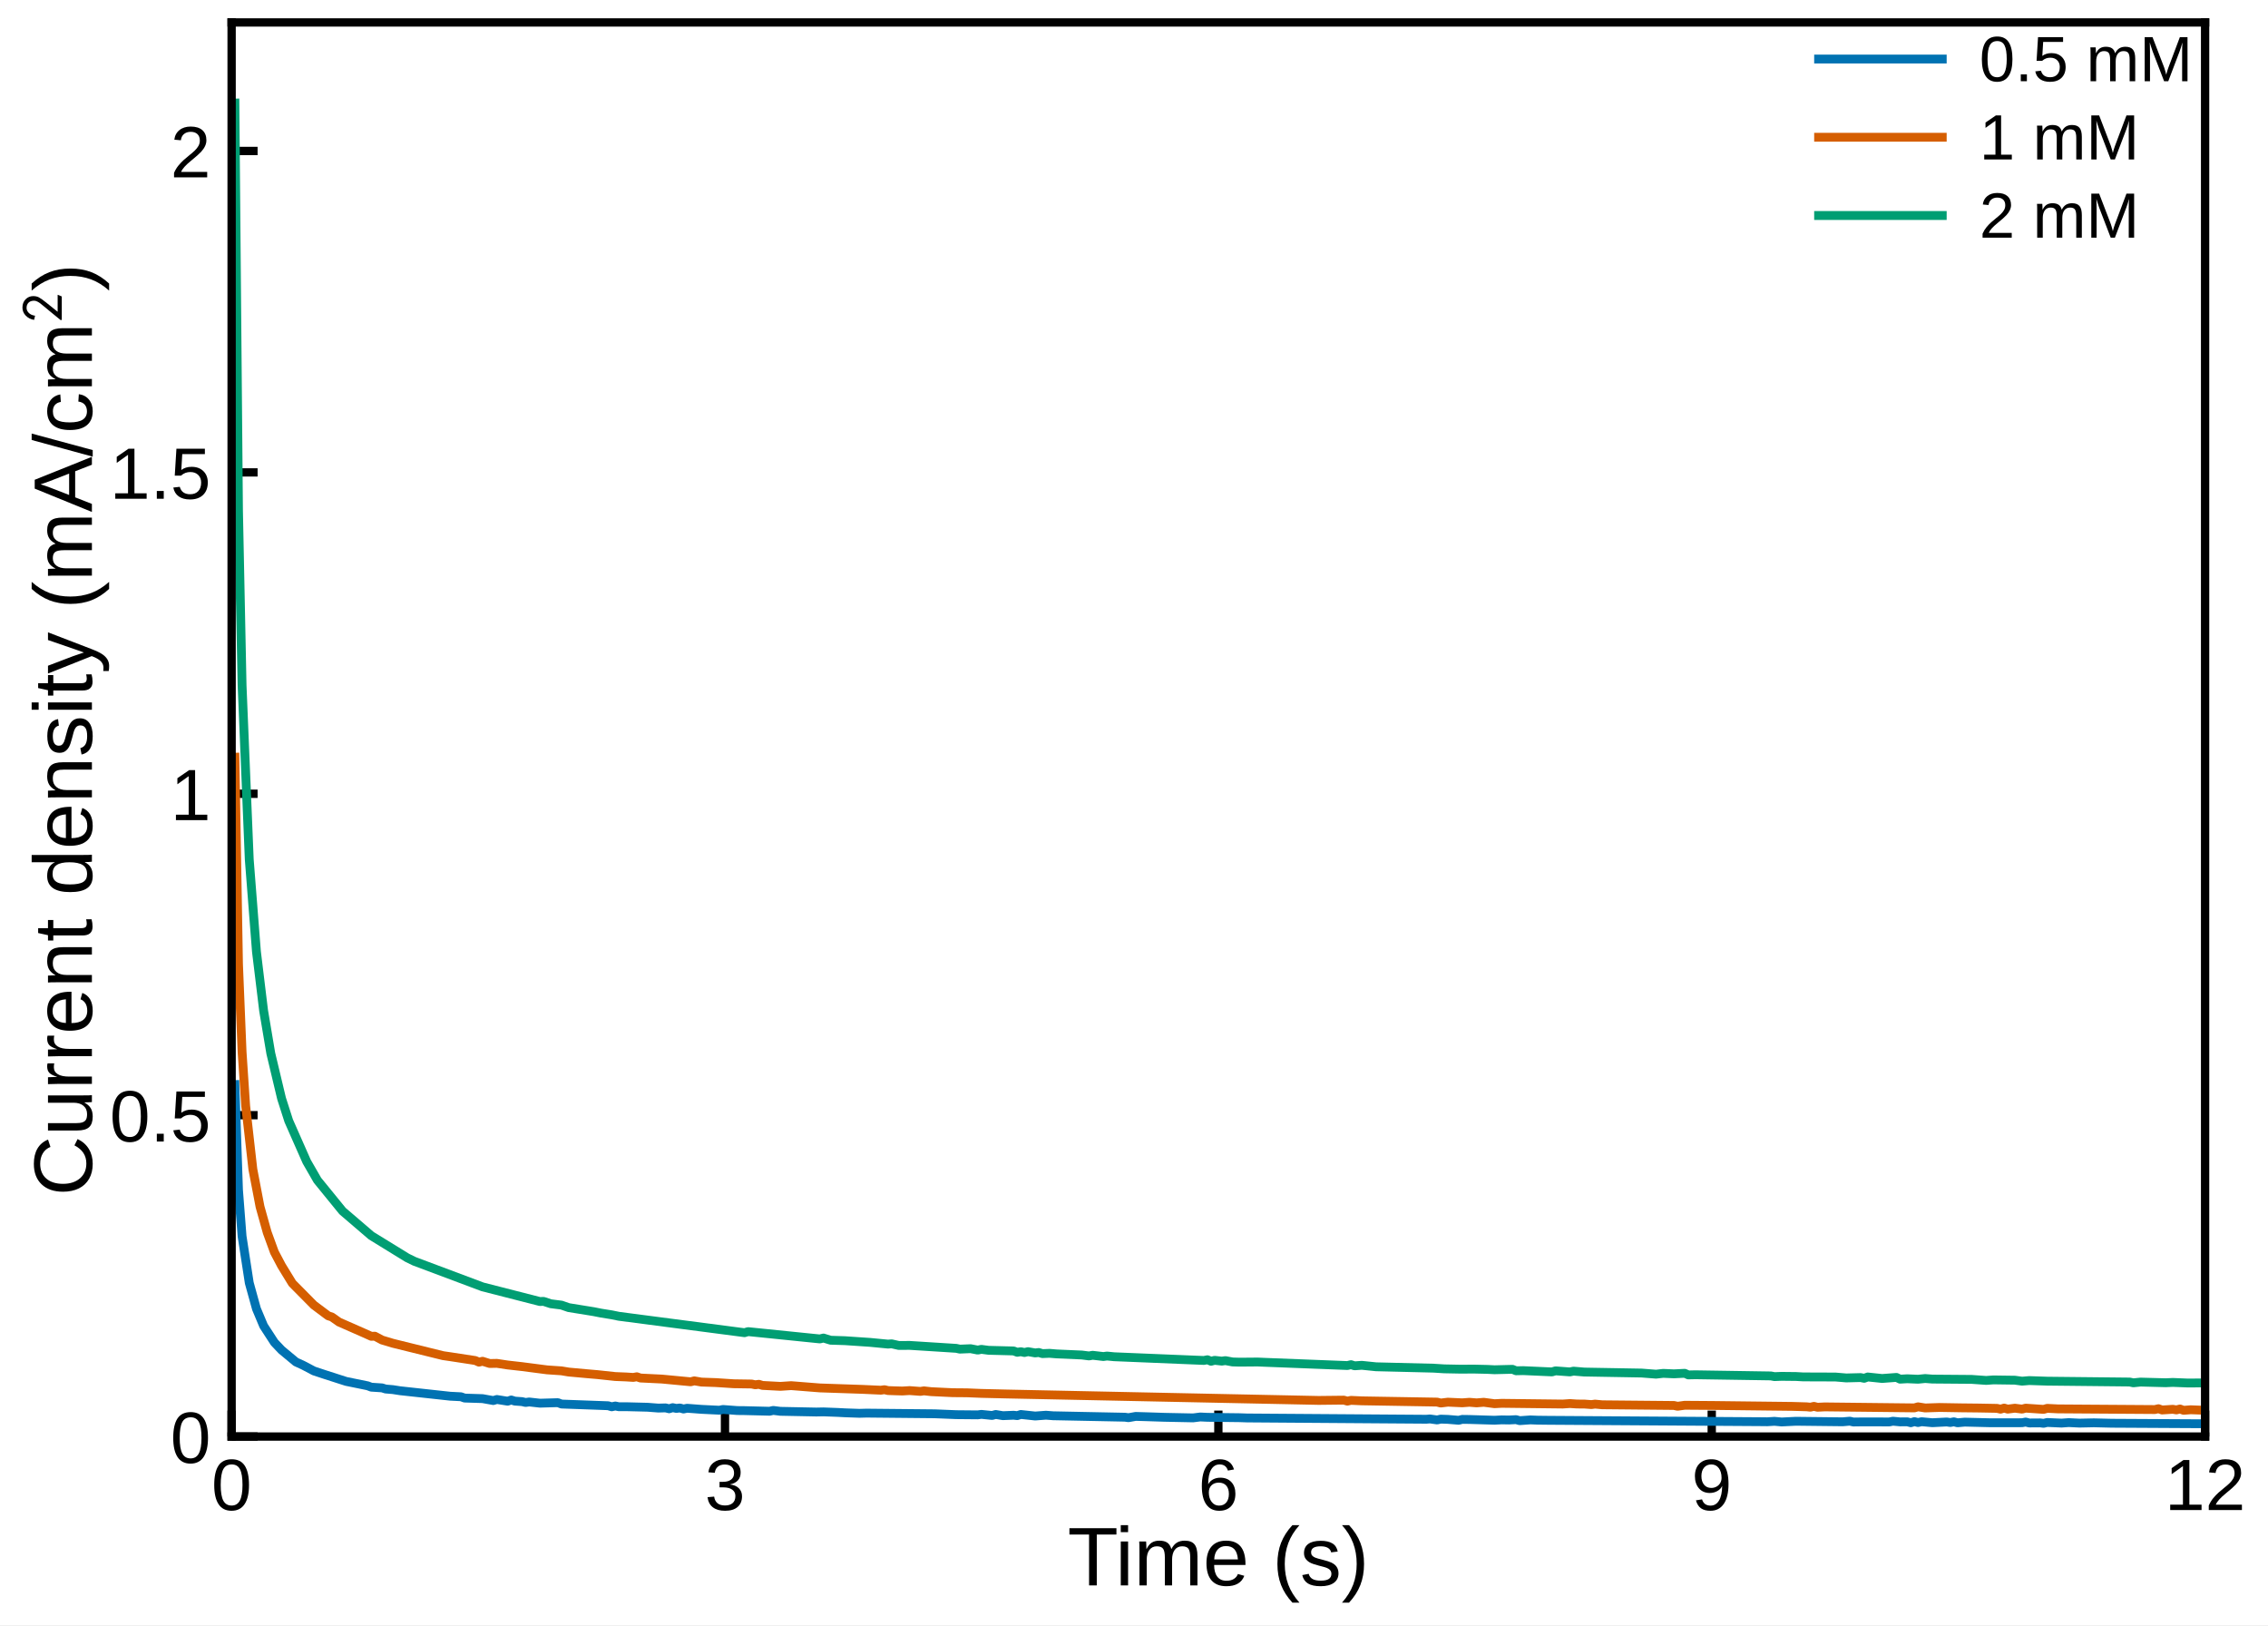
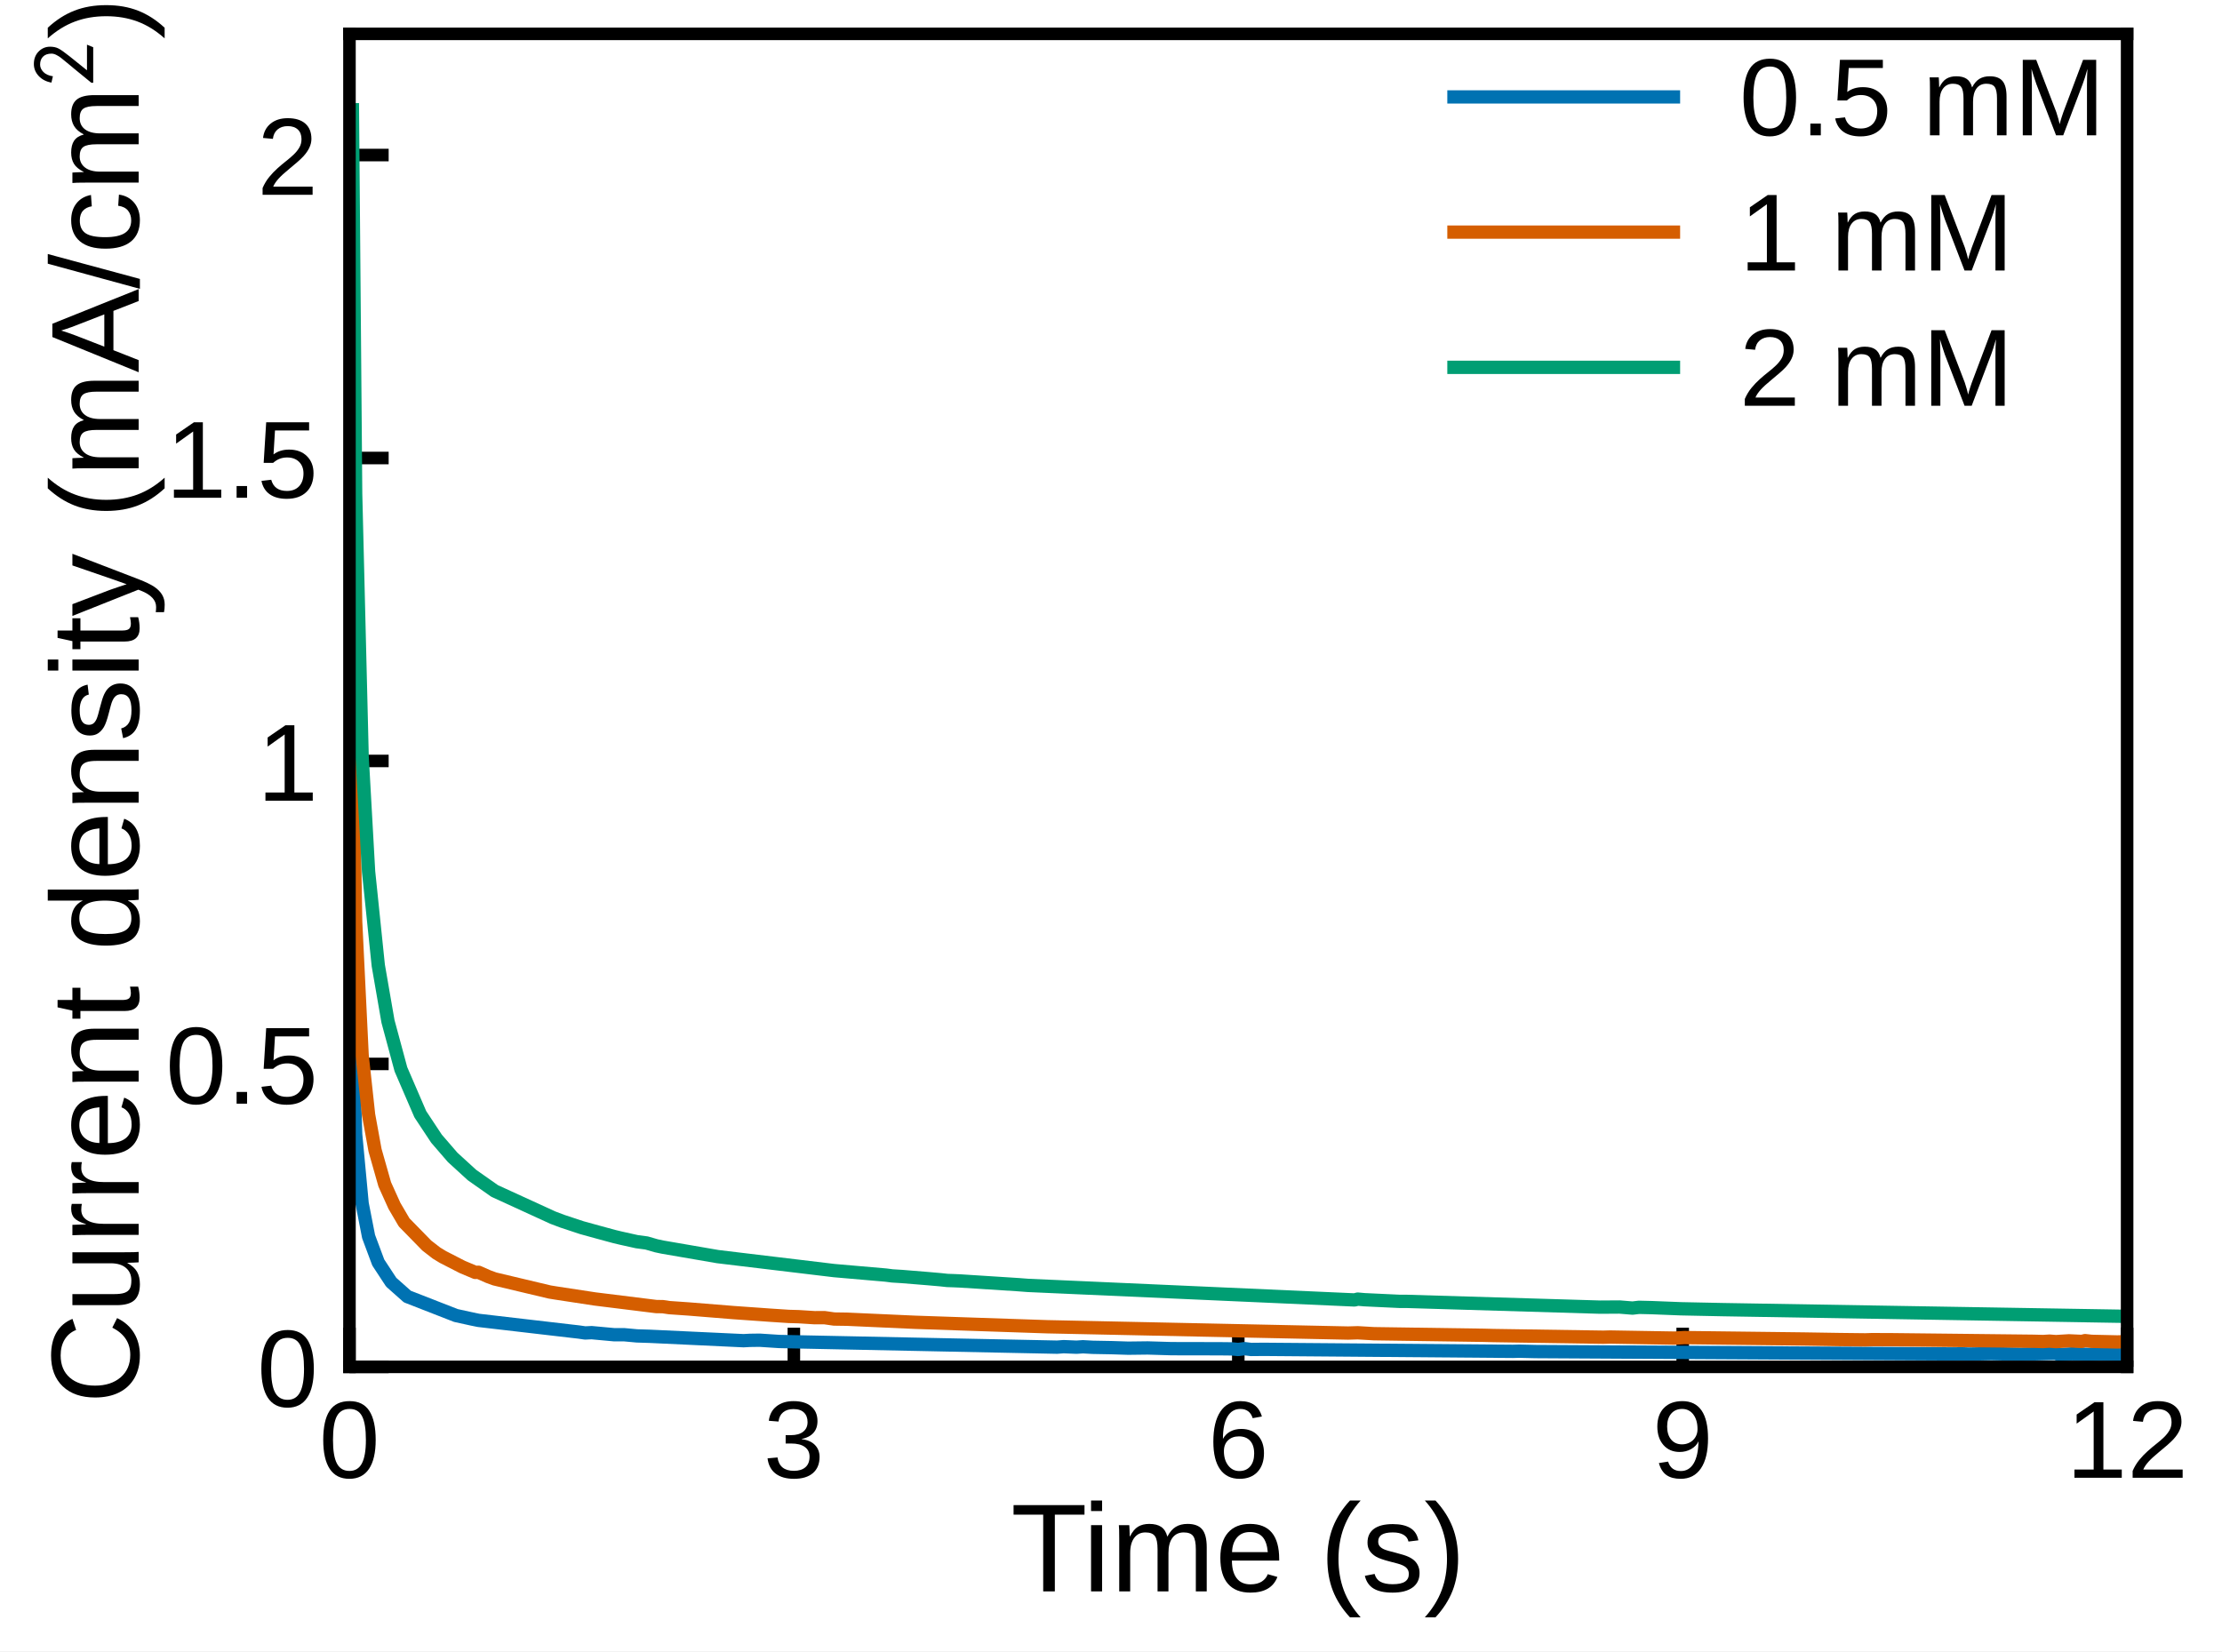
- <svg xmlns="http://www.w3.org/2000/svg" xmlns:xlink="http://www.w3.org/1999/xlink" width="218.264pt" height="156.366pt" viewBox="0 0 218.264 156.366" version="1.1">
+ <svg xmlns="http://www.w3.org/2000/svg" xmlns:xlink="http://www.w3.org/1999/xlink" width="141.728pt" height="105.342pt" viewBox="0 0 141.728 105.342" version="1.1">
  <defs>
    <style type="text/css">*{stroke-linejoin: round; stroke-linecap: butt}</style>
  </defs>
  <g id="figure_1">
    <g id="patch_1">
-       <path d="M 0 156.366  L 218.264 156.366  L 218.264 0  L 0 0  z " style="fill: #ffffff" />
+       <path d="M 0 105.342  L 141.728 105.342  L 141.728 0  L 0 0  z " style="fill: #ffffff" />
    </g>
    <g id="axes_1">
      <g id="patch_2">
-         <path d="M 22.29 138.223  L 212.211 138.223  L 212.211 2.16  L 22.29 2.16  z " style="fill: #ffffff" />
+         <path d="M 22.29 87.199  L 135.676 87.199  L 135.676 2.16  L 22.29 2.16  z " style="fill: #ffffff" />
      </g>
      <g id="matplotlib.axis_1">
        <g id="xtick_1">
          <g id="line2d_1">
            <defs>
-               <path id="m472917a8da" d="M 0 0  L 0 -2.5  " style="stroke: #000000; stroke-width: 0.8" />
-             </defs>
-             <g>
-               <use xlink:href="#m472917a8da" x="22.29" y="138.223" style="stroke: #000000; stroke-width: 0.8" />
+               <path id="m73cec367aa" d="M 0 0  L 0 -2.5  " style="stroke: #000000; stroke-width: 0.8" />
+             </defs>
+             <g>
+               <use xlink:href="#m73cec367aa" x="22.29" y="87.199" style="stroke: #000000; stroke-width: 0.8" />
            </g>
          </g>
          <g id="text_1">
-             <g transform="translate(20.34367 145.2958) scale(0.07 -0.07)">
+             <g transform="translate(20.34367 94.27218) scale(0.07 -0.07)">
              <defs>
                <path id="LiberationSans-30" d="M 3309 2203  Q 3309 1100 2920 518  Q 2531 -63 1772 -63  Q 1013 -63 631 515  Q 250 1094 250 2203  Q 250 3338 620 3903  Q 991 4469 1791 4469  Q 2569 4469 2939 3897  Q 3309 3325 3309 2203  z M 2738 2203  Q 2738 3156 2517 3584  Q 2297 4013 1791 4013  Q 1272 4013 1045 3591  Q 819 3169 819 2203  Q 819 1266 1048 831  Q 1278 397 1778 397  Q 2275 397 2506 840  Q 2738 1284 2738 2203  z " transform="scale(0.015625)" />
              </defs>
              <use xlink:href="#LiberationSans-30" />
            </g>
          </g>
        </g>
        <g id="xtick_2">
          <g id="line2d_2">
            <g>
-               <use xlink:href="#m472917a8da" x="69.77" y="138.223" style="stroke: #000000; stroke-width: 0.8" />
+               <use xlink:href="#m73cec367aa" x="50.636" y="87.199" style="stroke: #000000; stroke-width: 0.8" />
            </g>
          </g>
          <g id="text_2">
-             <g transform="translate(67.82399 145.2958) scale(0.07 -0.07)">
+             <g transform="translate(48.69013 94.27218) scale(0.07 -0.07)">
              <defs>
                <path id="LiberationSans-33" d="M 3278 1216  Q 3278 606 2890 271  Q 2503 -63 1784 -63  Q 1116 -63 717 239  Q 319 541 244 1131  L 825 1184  Q 938 403 1784 403  Q 2209 403 2451 612  Q 2694 822 2694 1234  Q 2694 1594 2417 1795  Q 2141 1997 1619 1997  L 1300 1997  L 1300 2484  L 1606 2484  Q 2069 2484 2323 2686  Q 2578 2888 2578 3244  Q 2578 3597 2370 3801  Q 2163 4006 1753 4006  Q 1381 4006 1151 3815  Q 922 3625 884 3278  L 319 3322  Q 381 3863 767 4166  Q 1153 4469 1759 4469  Q 2422 4469 2789 4161  Q 3156 3853 3156 3303  Q 3156 2881 2920 2617  Q 2684 2353 2234 2259  L 2234 2247  Q 2728 2194 3003 1916  Q 3278 1638 3278 1216  z " transform="scale(0.015625)" />
              </defs>
              <use xlink:href="#LiberationSans-33" />
            </g>
          </g>
        </g>
        <g id="xtick_3">
          <g id="line2d_3">
            <g>
-               <use xlink:href="#m472917a8da" x="117.251" y="138.223" style="stroke: #000000; stroke-width: 0.8" />
+               <use xlink:href="#m73cec367aa" x="78.983" y="87.199" style="stroke: #000000; stroke-width: 0.8" />
            </g>
          </g>
          <g id="text_3">
-             <g transform="translate(115.3043 145.2958) scale(0.07 -0.07)">
+             <g transform="translate(77.03659 94.27218) scale(0.07 -0.07)">
              <defs>
                <path id="LiberationSans-36" d="M 3278 1441  Q 3278 744 2900 340  Q 2522 -63 1856 -63  Q 1113 -63 719 490  Q 325 1044 325 2100  Q 325 3244 734 3856  Q 1144 4469 1900 4469  Q 2897 4469 3156 3572  L 2619 3475  Q 2453 4013 1894 4013  Q 1413 4013 1148 3564  Q 884 3116 884 2266  Q 1038 2550 1316 2698  Q 1594 2847 1953 2847  Q 2563 2847 2920 2465  Q 3278 2084 3278 1441  z M 2706 1416  Q 2706 1894 2472 2153  Q 2238 2413 1819 2413  Q 1425 2413 1183 2183  Q 941 1953 941 1550  Q 941 1041 1192 716  Q 1444 391 1838 391  Q 2244 391 2475 664  Q 2706 938 2706 1416  z " transform="scale(0.015625)" />
              </defs>
              <use xlink:href="#LiberationSans-36" />
            </g>
          </g>
        </g>
        <g id="xtick_4">
          <g id="line2d_4">
            <g>
-               <use xlink:href="#m472917a8da" x="164.731" y="138.223" style="stroke: #000000; stroke-width: 0.8" />
+               <use xlink:href="#m73cec367aa" x="107.329" y="87.199" style="stroke: #000000; stroke-width: 0.8" />
            </g>
          </g>
          <g id="text_4">
-             <g transform="translate(162.7846 145.2958) scale(0.07 -0.07)">
+             <g transform="translate(105.383 94.27218) scale(0.07 -0.07)">
              <defs>
                <path id="LiberationSans-39" d="M 3256 2291  Q 3256 1156 2842 546  Q 2428 -63 1663 -63  Q 1147 -63 836 154  Q 525 372 391 856  L 928 941  Q 1097 391 1672 391  Q 2156 391 2422 841  Q 2688 1291 2700 2125  Q 2575 1844 2272 1673  Q 1969 1503 1606 1503  Q 1013 1503 656 1909  Q 300 2316 300 2988  Q 300 3678 687 4073  Q 1075 4469 1766 4469  Q 2500 4469 2878 3925  Q 3256 3381 3256 2291  z M 2644 2834  Q 2644 3366 2400 3689  Q 2156 4013 1747 4013  Q 1341 4013 1106 3736  Q 872 3459 872 2988  Q 872 2506 1106 2226  Q 1341 1947 1741 1947  Q 1984 1947 2193 2058  Q 2403 2169 2523 2372  Q 2644 2575 2644 2834  z " transform="scale(0.015625)" />
              </defs>
              <use xlink:href="#LiberationSans-39" />
            </g>
          </g>
        </g>
        <g id="xtick_5">
          <g id="line2d_5">
            <g>
-               <use xlink:href="#m472917a8da" x="212.211" y="138.223" style="stroke: #000000; stroke-width: 0.8" />
+               <use xlink:href="#m73cec367aa" x="135.676" y="87.199" style="stroke: #000000; stroke-width: 0.8" />
            </g>
          </g>
          <g id="text_5">
-             <g transform="translate(208.3186 145.2958) scale(0.07 -0.07)">
+             <g transform="translate(131.7832 94.27218) scale(0.07 -0.07)">
              <defs>
                <path id="LiberationSans-31" d="M 488 0  L 488 478  L 1609 478  L 1609 3866  L 616 3156  L 616 3688  L 1656 4403  L 2175 4403  L 2175 478  L 3247 478  L 3247 0  L 488 0  z " transform="scale(0.015625)" />
                <path id="LiberationSans-32" d="M 322 0  L 322 397  Q 481 763 711 1042  Q 941 1322 1194 1548  Q 1447 1775 1695 1969  Q 1944 2163 2144 2356  Q 2344 2550 2467 2762  Q 2591 2975 2591 3244  Q 2591 3606 2378 3806  Q 2166 4006 1788 4006  Q 1428 4006 1195 3811  Q 963 3616 922 3263  L 347 3316  Q 409 3844 795 4156  Q 1181 4469 1788 4469  Q 2453 4469 2811 4155  Q 3169 3841 3169 3263  Q 3169 3006 3051 2753  Q 2934 2500 2703 2247  Q 2472 1994 1819 1463  Q 1459 1169 1246 933  Q 1034 697 941 478  L 3238 478  L 3238 0  L 322 0  z " transform="scale(0.015625)" />
              </defs>
              <use xlink:href="#LiberationSans-31" />
              <use xlink:href="#LiberationSans-32" x="55.615" />
            </g>
          </g>
        </g>
        <g id="text_6">
-           <g transform="translate(102.7375 152.5458) scale(0.08 -0.08)">
+           <g transform="translate(64.46979 101.5222) scale(0.08 -0.08)">
            <defs>
              <path id="LiberationSans-54" d="M 2250 3916  L 2250 0  L 1656 0  L 1656 3916  L 144 3916  L 144 4403  L 3763 4403  L 3763 3916  L 2250 3916  z " transform="scale(0.015625)" />
              <path id="LiberationSans-69" d="M 428 4100  L 428 4638  L 991 4638  L 991 4100  L 428 4100  z M 428 0  L 428 3381  L 991 3381  L 991 0  L 428 0  z " transform="scale(0.015625)" />
              <path id="LiberationSans-6d" d="M 2400 0  L 2400 2144  Q 2400 2634 2265 2821  Q 2131 3009 1781 3009  Q 1422 3009 1212 2734  Q 1003 2459 1003 1959  L 1003 0  L 444 0  L 444 2659  Q 444 3250 425 3381  L 956 3381  Q 959 3366 962 3297  Q 966 3228 970 3139  Q 975 3050 981 2803  L 991 2803  Q 1172 3163 1406 3303  Q 1641 3444 1978 3444  Q 2363 3444 2586 3291  Q 2809 3138 2897 2803  L 2906 2803  Q 3081 3144 3329 3294  Q 3578 3444 3931 3444  Q 4444 3444 4676 3166  Q 4909 2888 4909 2253  L 4909 0  L 4353 0  L 4353 2144  Q 4353 2634 4218 2821  Q 4084 3009 3734 3009  Q 3366 3009 3161 2736  Q 2956 2463 2956 1959  L 2956 0  L 2400 0  z " transform="scale(0.015625)" />
              <path id="LiberationSans-65" d="M 863 1572  Q 863 991 1103 675  Q 1344 359 1806 359  Q 2172 359 2392 506  Q 2613 653 2691 878  L 3184 738  Q 2881 -63 1806 -63  Q 1056 -63 664 384  Q 272 831 272 1713  Q 272 2550 664 2997  Q 1056 3444 1784 3444  Q 3275 3444 3275 1647  L 3275 1572  L 863 1572  z M 2694 2003  Q 2647 2538 2422 2783  Q 2197 3028 1775 3028  Q 1366 3028 1127 2754  Q 888 2481 869 2003  L 2694 2003  z " transform="scale(0.015625)" />
              <path id="LiberationSans-20" transform="scale(0.015625)" />
              <path id="LiberationSans-28" d="M 397 1663  Q 397 2566 680 3284  Q 963 4003 1550 4638  L 2094 4638  Q 1509 3988 1236 3256  Q 963 2525 963 1656  Q 963 791 1233 62  Q 1503 -666 2094 -1325  L 1550 -1325  Q 959 -688 678 32  Q 397 753 397 1650  L 397 1663  z " transform="scale(0.015625)" />
              <path id="LiberationSans-73" d="M 2969 934  Q 2969 456 2608 196  Q 2247 -63 1597 -63  Q 966 -63 623 145  Q 281 353 178 794  L 675 891  Q 747 619 972 492  Q 1197 366 1597 366  Q 2025 366 2223 497  Q 2422 628 2422 891  Q 2422 1091 2284 1216  Q 2147 1341 1841 1422  L 1438 1528  Q 953 1653 748 1773  Q 544 1894 428 2066  Q 313 2238 313 2488  Q 313 2950 642 3192  Q 972 3434 1603 3434  Q 2163 3434 2492 3237  Q 2822 3041 2909 2606  L 2403 2544  Q 2356 2769 2151 2889  Q 1947 3009 1603 3009  Q 1222 3009 1040 2893  Q 859 2778 859 2544  Q 859 2400 934 2306  Q 1009 2213 1156 2147  Q 1303 2081 1775 1966  Q 2222 1853 2419 1758  Q 2616 1663 2730 1547  Q 2844 1431 2906 1279  Q 2969 1128 2969 934  z " transform="scale(0.015625)" />
              <path id="LiberationSans-29" d="M 1734 1650  Q 1734 747 1451 28  Q 1169 -691 581 -1325  L 38 -1325  Q 625 -669 897 57  Q 1169 784 1169 1656  Q 1169 2528 895 3256  Q 622 3984 38 4638  L 581 4638  Q 1172 4000 1453 3279  Q 1734 2559 1734 1663  L 1734 1650  z " transform="scale(0.015625)" />
            </defs>
            <use xlink:href="#LiberationSans-54" />
            <use xlink:href="#LiberationSans-69" x="57.334" />
            <use xlink:href="#LiberationSans-6d" x="79.551" />
            <use xlink:href="#LiberationSans-65" x="162.852" />
            <use xlink:href="#LiberationSans-20" x="218.467" />
            <use xlink:href="#LiberationSans-28" x="246.25" />
            <use xlink:href="#LiberationSans-73" x="279.551" />
            <use xlink:href="#LiberationSans-29" x="329.551" />
          </g>
        </g>
      </g>
      <g id="matplotlib.axis_2">
        <g id="ytick_1">
          <g id="line2d_6">
            <defs>
-               <path id="m3aa3cc3486" d="M 0 0  L 2.5 0  " style="stroke: #000000; stroke-width: 0.8" />
-             </defs>
-             <g>
-               <use xlink:href="#m3aa3cc3486" x="22.29" y="138.223" style="stroke: #000000; stroke-width: 0.8" />
+               <path id="mad29405b03" d="M 0 0  L 2.5 0  " style="stroke: #000000; stroke-width: 0.8" />
+             </defs>
+             <g>
+               <use xlink:href="#mad29405b03" x="22.29" y="87.199" style="stroke: #000000; stroke-width: 0.8" />
            </g>
          </g>
          <g id="text_7">
-             <g transform="translate(16.39734 140.7594) scale(0.07 -0.07)">
+             <g transform="translate(16.39734 89.73578) scale(0.07 -0.07)">
              <use xlink:href="#LiberationSans-30" />
            </g>
          </g>
        </g>
        <g id="ytick_2">
          <g id="line2d_7">
            <g>
-               <use xlink:href="#m3aa3cc3486" x="22.29" y="107.3" style="stroke: #000000; stroke-width: 0.8" />
+               <use xlink:href="#mad29405b03" x="22.29" y="67.872" style="stroke: #000000; stroke-width: 0.8" />
            </g>
          </g>
          <g id="text_8">
-             <g transform="translate(10.56 109.836) scale(0.07 -0.07)">
+             <g transform="translate(10.56 70.40865) scale(0.07 -0.07)">
              <defs>
                <path id="LiberationSans-2e" d="M 584 0  L 584 684  L 1194 684  L 1194 0  L 584 0  z " transform="scale(0.015625)" />
                <path id="LiberationSans-35" d="M 3291 1434  Q 3291 738 2877 337  Q 2463 -63 1728 -63  Q 1113 -63 734 206  Q 356 475 256 984  L 825 1050  Q 1003 397 1741 397  Q 2194 397 2450 670  Q 2706 944 2706 1422  Q 2706 1838 2448 2094  Q 2191 2350 1753 2350  Q 1525 2350 1328 2278  Q 1131 2206 934 2034  L 384 2034  L 531 4403  L 3034 4403  L 3034 3925  L 1044 3925  L 959 2528  Q 1325 2809 1869 2809  Q 2519 2809 2905 2428  Q 3291 2047 3291 1434  z " transform="scale(0.015625)" />
              </defs>
              <use xlink:href="#LiberationSans-30" />
              <use xlink:href="#LiberationSans-2e" x="55.615" />
              <use xlink:href="#LiberationSans-35" x="83.398" />
            </g>
          </g>
        </g>
        <g id="ytick_3">
          <g id="line2d_8">
            <g>
-               <use xlink:href="#m3aa3cc3486" x="22.29" y="76.376" style="stroke: #000000; stroke-width: 0.8" />
+               <use xlink:href="#mad29405b03" x="22.29" y="48.545" style="stroke: #000000; stroke-width: 0.8" />
            </g>
          </g>
          <g id="text_9">
-             <g transform="translate(16.39734 78.91258) scale(0.07 -0.07)">
+             <g transform="translate(16.39734 51.08152) scale(0.07 -0.07)">
              <use xlink:href="#LiberationSans-31" />
            </g>
          </g>
        </g>
        <g id="ytick_4">
          <g id="line2d_9">
            <g>
-               <use xlink:href="#m3aa3cc3486" x="22.29" y="45.453" style="stroke: #000000; stroke-width: 0.8" />
+               <use xlink:href="#mad29405b03" x="22.29" y="29.218" style="stroke: #000000; stroke-width: 0.8" />
            </g>
          </g>
          <g id="text_10">
-             <g transform="translate(10.56 47.98918) scale(0.07 -0.07)">
+             <g transform="translate(10.56 31.75439) scale(0.07 -0.07)">
              <use xlink:href="#LiberationSans-31" />
              <use xlink:href="#LiberationSans-2e" x="55.615" />
              <use xlink:href="#LiberationSans-35" x="83.398" />
            </g>
          </g>
        </g>
        <g id="ytick_5">
          <g id="line2d_10">
            <g>
-               <use xlink:href="#m3aa3cc3486" x="22.29" y="14.529" style="stroke: #000000; stroke-width: 0.8" />
+               <use xlink:href="#mad29405b03" x="22.29" y="9.891" style="stroke: #000000; stroke-width: 0.8" />
            </g>
          </g>
          <g id="text_11">
-             <g transform="translate(16.39734 17.06577) scale(0.07 -0.07)">
+             <g transform="translate(16.39734 12.42726) scale(0.07 -0.07)">
              <use xlink:href="#LiberationSans-32" />
            </g>
          </g>
        </g>
        <g id="text_12">
-           <g transform="translate(8.88 115.0715) rotate(-90) scale(0.08 -0.08)">
+           <g transform="translate(8.88 89.55969) rotate(-90) scale(0.08 -0.08)">
            <defs>
              <path id="LiberationSans-43" d="M 2475 3981  Q 1744 3981 1337 3511  Q 931 3041 931 2222  Q 931 1413 1354 920  Q 1778 428 2500 428  Q 3425 428 3891 1344  L 4378 1100  Q 4106 531 3614 234  Q 3122 -63 2472 -63  Q 1806 -63 1320 214  Q 834 491 579 1005  Q 325 1519 325 2222  Q 325 3275 894 3872  Q 1463 4469 2469 4469  Q 3172 4469 3644 4194  Q 4116 3919 4338 3378  L 3772 3191  Q 3619 3575 3280 3778  Q 2941 3981 2475 3981  z " transform="scale(0.015625)" />
              <path id="LiberationSans-75" d="M 981 3381  L 981 1238  Q 981 903 1047 718  Q 1113 534 1256 453  Q 1400 372 1678 372  Q 2084 372 2318 650  Q 2553 928 2553 1422  L 2553 3381  L 3116 3381  L 3116 722  Q 3116 131 3134 0  L 2603 0  Q 2600 16 2597 84  Q 2594 153 2589 242  Q 2584 331 2578 578  L 2569 578  Q 2375 228 2120 82  Q 1866 -63 1488 -63  Q 931 -63 673 214  Q 416 491 416 1128  L 416 3381  L 981 3381  z " transform="scale(0.015625)" />
              <path id="LiberationSans-72" d="M 444 0  L 444 2594  Q 444 2950 425 3381  L 956 3381  Q 981 2806 981 2691  L 994 2691  Q 1128 3125 1303 3284  Q 1478 3444 1797 3444  Q 1909 3444 2025 3413  L 2025 2897  Q 1913 2928 1725 2928  Q 1375 2928 1190 2626  Q 1006 2325 1006 1763  L 1006 0  L 444 0  z " transform="scale(0.015625)" />
              <path id="LiberationSans-6e" d="M 2578 0  L 2578 2144  Q 2578 2478 2512 2662  Q 2447 2847 2303 2928  Q 2159 3009 1881 3009  Q 1475 3009 1240 2731  Q 1006 2453 1006 1959  L 1006 0  L 444 0  L 444 2659  Q 444 3250 425 3381  L 956 3381  Q 959 3366 962 3297  Q 966 3228 970 3139  Q 975 3050 981 2803  L 991 2803  Q 1184 3153 1439 3298  Q 1694 3444 2072 3444  Q 2628 3444 2886 3167  Q 3144 2891 3144 2253  L 3144 0  L 2578 0  z " transform="scale(0.015625)" />
              <path id="LiberationSans-74" d="M 1731 25  Q 1453 -50 1163 -50  Q 488 -50 488 716  L 488 2972  L 97 2972  L 97 3381  L 509 3381  L 675 4138  L 1050 4138  L 1050 3381  L 1675 3381  L 1675 2972  L 1050 2972  L 1050 838  Q 1050 594 1129 495  Q 1209 397 1406 397  Q 1519 397 1731 441  L 1731 25  z " transform="scale(0.015625)" />
              <path id="LiberationSans-64" d="M 2566 544  Q 2409 219 2151 78  Q 1894 -63 1513 -63  Q 872 -63 570 368  Q 269 800 269 1675  Q 269 3444 1513 3444  Q 1897 3444 2153 3303  Q 2409 3163 2566 2856  L 2572 2856  L 2566 3234  L 2566 4638  L 3128 4638  L 3128 697  Q 3128 169 3147 0  L 2609 0  Q 2600 50 2589 231  Q 2578 413 2578 544  L 2566 544  z M 859 1694  Q 859 984 1046 678  Q 1234 372 1656 372  Q 2134 372 2350 703  Q 2566 1034 2566 1731  Q 2566 2403 2350 2715  Q 2134 3028 1663 3028  Q 1238 3028 1048 2714  Q 859 2400 859 1694  z " transform="scale(0.015625)" />
              <path id="LiberationSans-79" d="M 597 -1328  Q 366 -1328 209 -1294  L 209 -872  Q 328 -891 472 -891  Q 997 -891 1303 -119  L 1356 16  L 16 3381  L 616 3381  L 1328 1513  Q 1344 1469 1366 1408  Q 1388 1347 1506 1000  Q 1625 653 1634 613  L 1853 1228  L 2594 3381  L 3188 3381  L 1888 0  Q 1678 -541 1497 -805  Q 1316 -1069 1095 -1198  Q 875 -1328 597 -1328  z " transform="scale(0.015625)" />
              <path id="LiberationSans-41" d="M 3647 0  L 3144 1288  L 1138 1288  L 631 0  L 13 0  L 1809 4403  L 2488 4403  L 4256 0  L 3647 0  z M 2141 3953  L 2113 3866  Q 2034 3606 1881 3200  L 1319 1753  L 2966 1753  L 2400 3206  Q 2313 3422 2225 3694  L 2141 3953  z " transform="scale(0.015625)" />
              <path id="LiberationSans-2f" d="M 0 -63  L 1284 4638  L 1778 4638  L 506 -63  L 0 -63  z " transform="scale(0.015625)" />
              <path id="LiberationSans-63" d="M 859 1706  Q 859 1031 1071 706  Q 1284 381 1713 381  Q 2013 381 2214 543  Q 2416 706 2463 1044  L 3031 1006  Q 2966 519 2616 228  Q 2266 -63 1728 -63  Q 1019 -63 645 385  Q 272 834 272 1694  Q 272 2547 647 2995  Q 1022 3444 1722 3444  Q 2241 3444 2583 3175  Q 2925 2906 3013 2434  L 2434 2391  Q 2391 2672 2212 2837  Q 2034 3003 1706 3003  Q 1259 3003 1059 2706  Q 859 2409 859 1706  z " transform="scale(0.015625)" />
              <path id="STIXGeneral-Regular-1d7e4" d="M 3002 454  L 2816 0  L 224 0  L 224 134  L 1344 1504  L 1344 1498  L 1702 1933  Q 1952 2234 2054 2365  Q 2157 2496 2253 2685  Q 2349 2874 2349 3040  Q 2349 3437 2134 3654  Q 1920 3872 1549 3872  Q 1254 3872 1008 3629  Q 762 3386 698 2938  L 237 3046  Q 339 3616 716 3971  Q 1094 4326 1594 4326  Q 2150 4326 2502 3980  Q 2854 3635 2854 3142  Q 2854 2784 2720 2525  Q 2586 2266 2157 1728  L 1133 454  L 3002 454  z " transform="scale(0.015625)" />
            </defs>
            <use xlink:href="#LiberationSans-43" transform="translate(0 0.446875)" />
            <use xlink:href="#LiberationSans-75" transform="translate(72.2168 0.446875)" />
            <use xlink:href="#LiberationSans-72" transform="translate(127.832 0.446875)" />
            <use xlink:href="#LiberationSans-72" transform="translate(161.1328 0.446875)" />
            <use xlink:href="#LiberationSans-65" transform="translate(194.4336 0.446875)" />
            <use xlink:href="#LiberationSans-6e" transform="translate(250.0488 0.446875)" />
            <use xlink:href="#LiberationSans-74" transform="translate(305.6641 0.446875)" />
            <use xlink:href="#LiberationSans-20" transform="translate(333.4473 0.446875)" />
            <use xlink:href="#LiberationSans-64" transform="translate(361.2305 0.446875)" />
            <use xlink:href="#LiberationSans-65" transform="translate(416.8457 0.446875)" />
            <use xlink:href="#LiberationSans-6e" transform="translate(472.4609 0.446875)" />
            <use xlink:href="#LiberationSans-73" transform="translate(528.0762 0.446875)" />
            <use xlink:href="#LiberationSans-69" transform="translate(578.0762 0.446875)" />
            <use xlink:href="#LiberationSans-74" transform="translate(600.293 0.446875)" />
            <use xlink:href="#LiberationSans-79" transform="translate(628.0762 0.446875)" />
            <use xlink:href="#LiberationSans-20" transform="translate(678.0762 0.446875)" />
            <use xlink:href="#LiberationSans-28" transform="translate(705.8594 0.446875)" />
            <use xlink:href="#LiberationSans-6d" transform="translate(739.1602 0.446875)" />
            <use xlink:href="#LiberationSans-41" transform="translate(822.4609 0.446875)" />
            <use xlink:href="#LiberationSans-2f" transform="translate(889.1602 0.446875)" />
            <use xlink:href="#LiberationSans-63" transform="translate(916.9434 0.446875)" />
            <use xlink:href="#LiberationSans-6d" transform="translate(966.9434 0.446875)" />
            <use xlink:href="#STIXGeneral-Regular-1d7e4" transform="translate(1051.037 36.68438) scale(0.7)" />
            <use xlink:href="#LiberationSans-29" transform="translate(1088.302 0.446875)" />
          </g>
        </g>
      </g>
      <g id="line2d_11">
-         <path d="M 22.607 104.356  L 22.952 114.497  L 23.297 118.957  L 23.988 123.436  L 24.679 125.929  L 25.369 127.572  L 26.406 129.168  L 27.096 129.897  L 28.478 131.046  L 29.168 131.362  L 30.205 131.909  L 31.241 132.252  L 33.313 132.918  L 35.385 133.341  L 35.73 133.472  L 36.766 133.54  L 37.112 133.649  L 37.803 133.706  L 38.493 133.814  L 43.328 134.342  L 44.364 134.394  L 44.71 134.52  L 46.437 134.574  L 47.473 134.759  L 47.818 134.656  L 48.854 134.822  L 49.2 134.705  L 49.545 134.813  L 50.236 134.862  L 50.581 134.943  L 50.926 134.896  L 51.962 135.013  L 53.689 134.963  L 54.035 135.095  L 58.524 135.258  L 58.87 135.36  L 59.215 135.283  L 59.56 135.355  L 60.251 135.351  L 62.323 135.403  L 63.359 135.484  L 64.05 135.465  L 64.396 135.55  L 64.741 135.442  L 65.086 135.516  L 65.432 135.474  L 65.777 135.572  L 66.122 135.5  L 67.504 135.605  L 69.231 135.69  L 69.576 135.617  L 70.957 135.721  L 71.648 135.728  L 74.066 135.789  L 74.411 135.708  L 75.102 135.795  L 78.555 135.864  L 79.246 135.85  L 80.628 135.902  L 81.318 135.939  L 82.7 135.987  L 83.391 135.969  L 89.952 136.033  L 92.025 136.117  L 94.097 136.136  L 94.442 136.089  L 95.478 136.194  L 95.824 136.099  L 96.514 136.214  L 97.55 136.172  L 97.896 136.21  L 98.241 136.099  L 99.623 136.247  L 100.659 136.169  L 101.349 136.223  L 108.257 136.361  L 108.602 136.408  L 109.293 136.285  L 110.329 136.315  L 112.056 136.371  L 114.819 136.427  L 115.509 136.34  L 116.2 136.372  L 119.308 136.41  L 119.999 136.434  L 137.267 136.558  L 137.613 136.529  L 138.303 136.625  L 138.649 136.547  L 139.339 136.571  L 140.03 136.628  L 140.376 136.659  L 140.721 136.571  L 141.412 136.58  L 143.829 136.654  L 144.52 136.618  L 145.211 136.631  L 145.901 136.596  L 146.247 136.694  L 147.283 136.621  L 147.974 136.649  L 149.01 136.661  L 169.386 136.793  L 170.077 136.8  L 170.768 136.757  L 171.458 136.82  L 172.84 136.753  L 173.531 136.761  L 177.33 136.804  L 178.02 136.744  L 178.366 136.824  L 179.056 136.815  L 181.819 136.817  L 182.165 136.746  L 182.855 136.812  L 183.546 136.805  L 183.891 136.893  L 184.237 136.787  L 184.582 136.874  L 184.928 136.796  L 185.964 136.892  L 187.345 136.822  L 187.69 136.872  L 188.036 136.805  L 188.381 136.898  L 189.072 136.836  L 191.489 136.895  L 194.598 136.892  L 194.943 136.827  L 195.288 136.917  L 196.325 136.909  L 196.67 136.951  L 197.015 136.869  L 198.397 136.93  L 199.087 136.881  L 200.124 136.931  L 201.505 136.902  L 203.232 136.943  L 212.211 136.993  L 212.211 136.993  " clip-path="url(#pe7199f9437)" style="fill: none; stroke: #0072b2; stroke-width: 0.85; stroke-linecap: square" />
+         <path d="M 22.479 66.032  L 22.685 72.371  L 23.098 76.776  L 23.51 78.885  L 24.128 80.542  L 24.953 81.799  L 25.984 82.714  L 29.077 83.921  L 30.108 84.148  L 30.52 84.232  L 36.5 84.928  L 36.912 84.975  L 37.324 85.035  L 37.737 85.016  L 39.18 85.149  L 39.799 85.147  L 40.623 85.223  L 41.448 85.249  L 47.428 85.529  L 47.84 85.507  L 48.459 85.498  L 49.696 85.579  L 67.428 85.942  L 67.84 85.91  L 68.665 85.944  L 69.077 85.916  L 69.696 85.951  L 70.933 85.974  L 71.964 86.007  L 73.201 85.992  L 74.644 86.035  L 75.263 86.04  L 77.737 86.043  L 78.562 86.052  L 78.974 86.09  L 79.387 86.038  L 79.799 86.088  L 80.624 86.081  L 96.5 86.209  L 96.913 86.198  L 97.944 86.223  L 124.542 86.373  L 125.16 86.368  L 125.573 86.383  L 127.016 86.354  L 128.872 86.392  L 129.903 86.366  L 131.14 86.335  L 131.346 86.428  L 132.171 86.366  L 133.202 86.404  L 134.026 86.374  L 135.676 86.431  L 135.676 86.431  " clip-path="url(#p63dbc242cc)" style="fill: none; stroke: #0072b2; stroke-width: 0.85; stroke-linecap: square" />
      </g>
      <g id="line2d_12">
-         <path d="M 22.607 72.855  L 22.952 92.77  L 23.297 101.21  L 23.643 106.414  L 24.333 112.498  L 25.024 116.111  L 25.715 118.583  L 26.406 120.478  L 27.096 121.786  L 28.132 123.477  L 30.205 125.572  L 31.586 126.606  L 31.931 126.715  L 32.622 127.204  L 35.04 128.268  L 35.73 128.579  L 36.076 128.566  L 36.766 128.935  L 37.803 129.246  L 42.638 130.439  L 43.328 130.539  L 45.746 130.909  L 46.091 131.064  L 46.437 130.979  L 47.127 131.194  L 47.818 131.18  L 48.854 131.337  L 50.236 131.493  L 52.653 131.807  L 54.035 131.901  L 54.725 132.016  L 56.452 132.174  L 57.488 132.263  L 59.215 132.448  L 60.251 132.489  L 60.942 132.533  L 61.287 132.471  L 61.633 132.591  L 63.705 132.692  L 66.468 132.954  L 66.813 132.864  L 67.504 132.982  L 68.885 133.03  L 70.612 133.143  L 72.339 133.169  L 72.684 133.243  L 73.03 133.196  L 73.375 133.303  L 74.066 133.339  L 75.102 133.394  L 76.138 133.325  L 78.901 133.544  L 83.045 133.685  L 84.772 133.764  L 85.117 133.714  L 85.463 133.798  L 86.153 133.821  L 86.844 133.841  L 87.535 133.8  L 88.571 133.878  L 88.916 133.826  L 89.607 133.903  L 91.679 134.003  L 93.061 134.014  L 94.442 134.071  L 96.86 134.128  L 126.906 134.747  L 129.324 134.72  L 129.669 134.816  L 130.015 134.74  L 131.051 134.787  L 138.303 134.909  L 138.649 134.999  L 139.339 134.915  L 140.721 134.978  L 141.412 134.926  L 142.102 134.982  L 142.793 134.926  L 143.829 135.063  L 144.52 135.026  L 150.391 135.095  L 151.082 135.048  L 151.773 135.093  L 152.463 135.096  L 153.154 135.147  L 153.499 135.101  L 154.19 135.166  L 161.097 135.232  L 161.443 135.308  L 162.134 135.212  L 164.896 135.232  L 172.494 135.321  L 173.876 135.361  L 174.221 135.399  L 174.567 135.319  L 174.912 135.404  L 175.603 135.369  L 184.237 135.465  L 184.582 135.362  L 185.273 135.472  L 186.654 135.425  L 188.727 135.46  L 190.453 135.479  L 192.18 135.511  L 192.526 135.589  L 192.871 135.484  L 193.216 135.584  L 193.907 135.495  L 194.598 135.583  L 194.943 135.49  L 196.67 135.608  L 197.015 135.509  L 198.051 135.561  L 207.376 135.625  L 207.722 135.544  L 208.067 135.667  L 209.103 135.6  L 209.448 135.659  L 209.794 135.572  L 210.139 135.698  L 210.83 135.645  L 211.866 135.683  L 212.211 135.642  L 212.211 135.642  " clip-path="url(#pe7199f9437)" style="fill: none; stroke: #d55e00; stroke-width: 0.85; stroke-linecap: square" />
+         <path d="M 22.479 46.345  L 22.685 58.791  L 23.098 67.319  L 23.51 71.121  L 23.922 73.379  L 24.541 75.559  L 25.159 76.926  L 25.778 77.983  L 27.221 79.459  L 27.84 79.939  L 28.252 80.19  L 29.489 80.825  L 30.314 81.172  L 30.52 81.164  L 31.139 81.438  L 31.551 81.589  L 35.056 82.422  L 35.469 82.489  L 37.943 82.866  L 41.861 83.352  L 42.273 83.357  L 42.685 83.419  L 43.922 83.505  L 46.809 83.738  L 48.459 83.854  L 49.077 83.899  L 50.314 83.98  L 50.933 83.997  L 51.964 84.062  L 52.582 84.058  L 53.201 84.147  L 54.026 84.159  L 58.356 84.354  L 66.809 84.64  L 85.985 85.042  L 86.603 85.023  L 87.634 85.083  L 94.645 85.185  L 95.263 85.201  L 102.273 85.307  L 102.686 85.295  L 106.81 85.365  L 107.428 85.33  L 115.057 85.421  L 117.325 85.457  L 118.975 85.476  L 119.387 85.462  L 120.624 85.466  L 129.696 85.566  L 130.315 85.582  L 130.727 85.557  L 131.14 85.588  L 131.964 85.538  L 132.789 85.576  L 132.995 85.525  L 133.408 85.571  L 135.057 85.609  L 135.676 85.586  L 135.676 85.586  " clip-path="url(#p63dbc242cc)" style="fill: none; stroke: #d55e00; stroke-width: 0.85; stroke-linecap: square" />
      </g>
      <g id="line2d_13">
-         <path d="M 22.607 9.912  L 22.952 49.136  L 23.297 65.948  L 23.988 82.702  L 24.679 91.56  L 25.369 97.245  L 26.06 101.351  L 27.096 105.695  L 27.787 107.847  L 29.514 111.761  L 30.55 113.562  L 32.967 116.529  L 35.73 118.897  L 39.184 121.022  L 39.875 121.36  L 46.437 123.819  L 51.962 125.232  L 52.308 125.216  L 52.999 125.444  L 54.035 125.576  L 54.725 125.816  L 57.143 126.207  L 57.834 126.344  L 58.87 126.511  L 59.56 126.652  L 71.648 128.231  L 71.994 128.127  L 78.901 128.83  L 79.246 128.743  L 79.937 128.955  L 81.318 128.999  L 83.736 129.162  L 85.463 129.329  L 85.808 129.301  L 86.499 129.459  L 87.535 129.452  L 92.025 129.736  L 92.37 129.812  L 93.406 129.769  L 94.097 129.904  L 94.442 129.832  L 95.133 129.924  L 97.55 129.987  L 97.896 130.116  L 98.241 130.06  L 98.587 130.137  L 98.932 130.055  L 99.623 130.177  L 99.968 130.137  L 100.313 130.243  L 101.004 130.215  L 101.695 130.273  L 104.112 130.378  L 104.803 130.466  L 105.148 130.403  L 106.185 130.524  L 106.53 130.476  L 107.221 130.544  L 115.855 130.901  L 116.2 130.833  L 116.545 130.979  L 116.891 130.889  L 117.582 130.966  L 117.927 130.916  L 118.618 131.046  L 119.308 131.066  L 121.035 131.051  L 121.726 131.081  L 129.669 131.39  L 130.015 131.308  L 130.36 131.416  L 131.051 131.368  L 132.432 131.51  L 137.958 131.644  L 138.994 131.709  L 140.376 131.736  L 141.066 131.737  L 141.757 131.73  L 143.139 131.761  L 143.829 131.796  L 145.556 131.753  L 145.901 131.894  L 146.592 131.88  L 149.355 132.003  L 149.7 131.901  L 151.082 132.004  L 151.427 131.93  L 152.463 132.017  L 157.989 132.114  L 159.371 132.222  L 160.061 132.143  L 161.097 132.189  L 162.134 132.137  L 162.479 132.293  L 163.17 132.278  L 170.422 132.39  L 170.768 132.456  L 171.458 132.43  L 172.84 132.445  L 173.531 132.484  L 176.639 132.495  L 177.675 132.583  L 179.056 132.548  L 179.402 132.619  L 179.747 132.491  L 181.129 132.636  L 182.51 132.532  L 182.855 132.701  L 183.546 132.662  L 184.582 132.708  L 185.273 132.639  L 185.964 132.693  L 189.763 132.724  L 191.144 132.823  L 191.835 132.772  L 193.907 132.801  L 194.598 132.894  L 195.288 132.836  L 197.015 132.894  L 204.959 132.978  L 205.304 133.053  L 205.995 132.982  L 208.412 133.046  L 209.103 133.015  L 210.484 133.07  L 212.211 133.066  L 212.211 133.066  " clip-path="url(#pe7199f9437)" style="fill: none; stroke: #009e73; stroke-width: 0.85; stroke-linecap: square" />
+         <path d="M 22.479 7.005  L 22.685 31.52  L 23.098 48.26  L 23.51 55.608  L 24.128 61.588  L 24.747 65.158  L 25.572 68.215  L 26.809 71.081  L 27.84 72.639  L 28.871 73.833  L 30.108 74.963  L 31.551 75.978  L 35.263 77.679  L 35.881 77.912  L 37.118 78.321  L 38.149 78.605  L 39.18 78.885  L 39.593 78.984  L 40.623 79.213  L 41.242 79.295  L 41.861 79.474  L 42.273 79.561  L 45.778 80.165  L 47.221 80.339  L 53.201 81.057  L 56.5 81.343  L 56.912 81.396  L 57.531 81.434  L 59.18 81.569  L 60.005 81.641  L 60.417 81.686  L 60.83 81.7  L 61.242 81.718  L 64.954 81.955  L 65.572 82.002  L 86.397 82.929  L 86.603 82.877  L 87.016 82.914  L 89.284 83.021  L 89.696 83.02  L 102.067 83.389  L 103.304 83.381  L 104.129 83.449  L 104.542 83.4  L 105.366 83.42  L 107.222 83.493  L 109.902 83.548  L 135.676 83.976  L 135.676 83.976  " clip-path="url(#p63dbc242cc)" style="fill: none; stroke: #009e73; stroke-width: 0.85; stroke-linecap: square" />
      </g>
      <g id="patch_3">
-         <path d="M 22.29 138.223  L 22.29 2.16  " style="fill: none; stroke: #000000; stroke-width: 0.8; stroke-linejoin: miter; stroke-linecap: square" />
+         <path d="M 22.29 87.199  L 22.29 2.16  " style="fill: none; stroke: #000000; stroke-width: 0.8; stroke-linejoin: miter; stroke-linecap: square" />
      </g>
      <g id="patch_4">
-         <path d="M 212.211 138.223  L 212.211 2.16  " style="fill: none; stroke: #000000; stroke-width: 0.8; stroke-linejoin: miter; stroke-linecap: square" />
+         <path d="M 135.676 87.199  L 135.676 2.16  " style="fill: none; stroke: #000000; stroke-width: 0.8; stroke-linejoin: miter; stroke-linecap: square" />
      </g>
      <g id="patch_5">
-         <path d="M 22.29 138.223  L 212.211 138.223  " style="fill: none; stroke: #000000; stroke-width: 0.8; stroke-linejoin: miter; stroke-linecap: square" />
+         <path d="M 22.29 87.199  L 135.676 87.199  " style="fill: none; stroke: #000000; stroke-width: 0.8; stroke-linejoin: miter; stroke-linecap: square" />
      </g>
      <g id="patch_6">
-         <path d="M 22.29 2.16  L 212.211 2.16  " style="fill: none; stroke: #000000; stroke-width: 0.8; stroke-linejoin: miter; stroke-linecap: square" />
+         <path d="M 22.29 2.16  L 135.676 2.16  " style="fill: none; stroke: #000000; stroke-width: 0.8; stroke-linejoin: miter; stroke-linecap: square" />
      </g>
      <g id="legend_1">
        <g id="line2d_14">
-           <path d="M 175.015 5.68  L 180.965 5.68  L 186.915 5.68  " style="fill: none; stroke: #0072b2; stroke-width: 0.85; stroke-linecap: square" />
+           <path d="M 92.74 6.183  L 99.74 6.183  L 106.74 6.183  " style="fill: none; stroke: #0072b2; stroke-width: 0.85; stroke-linecap: square" />
        </g>
        <g id="text_13">
-           <g transform="translate(190.4854 7.814075) scale(0.0616 -0.0616)">
+           <g transform="translate(110.9396 8.632812) scale(0.07 -0.07)">
            <defs>
              <path id="LiberationSans-4d" d="M 4269 0  L 4269 2938  Q 4269 3425 4297 3875  Q 4144 3316 4022 3000  L 2884 0  L 2466 0  L 1313 3000  L 1138 3531  L 1034 3875  L 1044 3528  L 1056 2938  L 1056 0  L 525 0  L 525 4403  L 1309 4403  L 2481 1350  Q 2544 1166 2601 955  Q 2659 744 2678 650  Q 2703 775 2783 1029  Q 2863 1284 2891 1350  L 4041 4403  L 4806 4403  L 4806 0  L 4269 0  z " transform="scale(0.015625)" />
            </defs>
            <use xlink:href="#LiberationSans-30" />
            <use xlink:href="#LiberationSans-2e" x="55.615" />
            <use xlink:href="#LiberationSans-35" x="83.398" />
            <use xlink:href="#LiberationSans-20" x="139.014" />
            <use xlink:href="#LiberationSans-6d" x="166.797" />
            <use xlink:href="#LiberationSans-4d" x="250.098" />
          </g>
        </g>
        <g id="line2d_15">
-           <path d="M 175.015 13.207  L 180.965 13.207  L 186.915 13.207  " style="fill: none; stroke: #d55e00; stroke-width: 0.85; stroke-linecap: square" />
+           <path d="M 92.74 14.808  L 99.74 14.808  L 106.74 14.808  " style="fill: none; stroke: #d55e00; stroke-width: 0.85; stroke-linecap: square" />
        </g>
        <g id="text_14">
-           <g transform="translate(190.4854 15.34135) scale(0.0616 -0.0616)">
+           <g transform="translate(110.9396 17.25812) scale(0.07 -0.07)">
            <use xlink:href="#LiberationSans-31" />
            <use xlink:href="#LiberationSans-20" x="55.615" />
            <use xlink:href="#LiberationSans-6d" x="83.398" />
            <use xlink:href="#LiberationSans-4d" x="166.699" />
          </g>
        </g>
        <g id="line2d_16">
-           <path d="M 175.015 20.735  L 180.965 20.735  L 186.915 20.735  " style="fill: none; stroke: #009e73; stroke-width: 0.85; stroke-linecap: square" />
+           <path d="M 92.74 23.433  L 99.74 23.433  L 106.74 23.433  " style="fill: none; stroke: #009e73; stroke-width: 0.85; stroke-linecap: square" />
        </g>
        <g id="text_15">
-           <g transform="translate(190.4854 22.86863) scale(0.0616 -0.0616)">
+           <g transform="translate(110.9396 25.88344) scale(0.07 -0.07)">
            <use xlink:href="#LiberationSans-32" />
            <use xlink:href="#LiberationSans-20" x="55.615" />
            <use xlink:href="#LiberationSans-6d" x="83.398" />
            <use xlink:href="#LiberationSans-4d" x="166.699" />
          </g>
        </g>
      </g>
    </g>
  </g>
  <defs>
-     <clipPath id="pe7199f9437">
-       <rect x="22.29" y="2.16" width="189.921" height="136.063" />
+     <clipPath id="p63dbc242cc">
+       <rect x="22.29" y="2.16" width="113.386" height="85.039" />
    </clipPath>
  </defs>
</svg>
